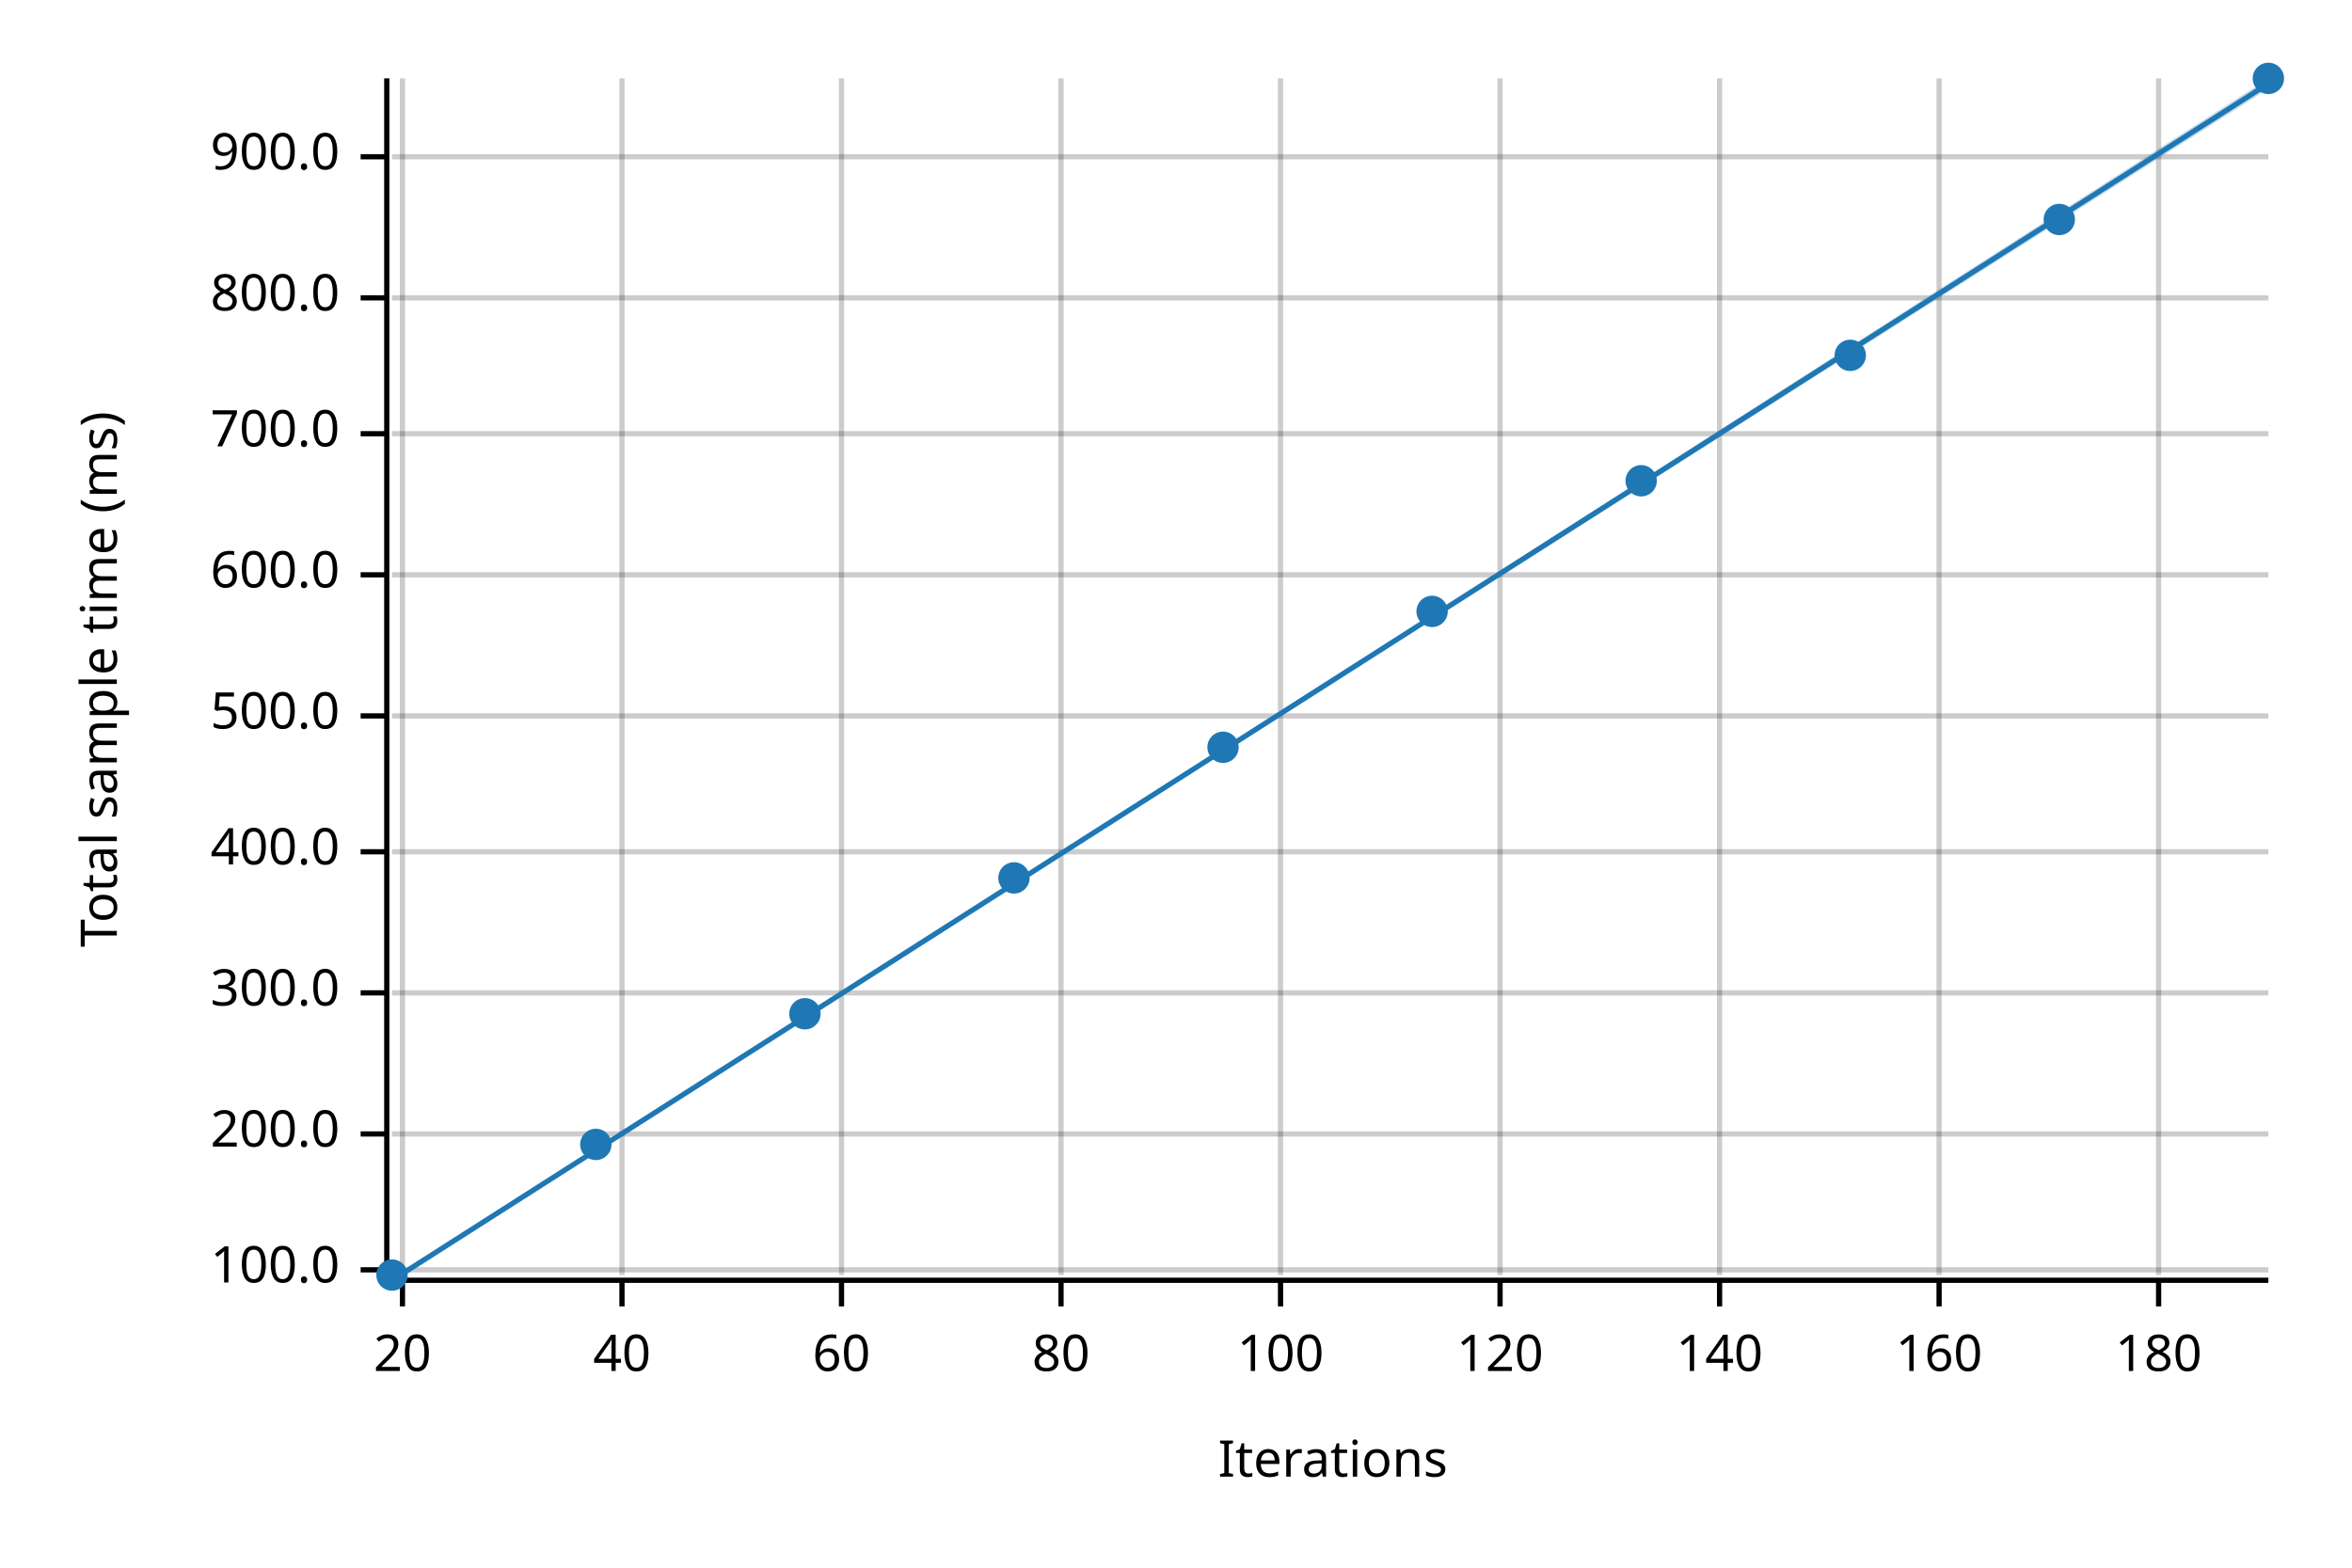
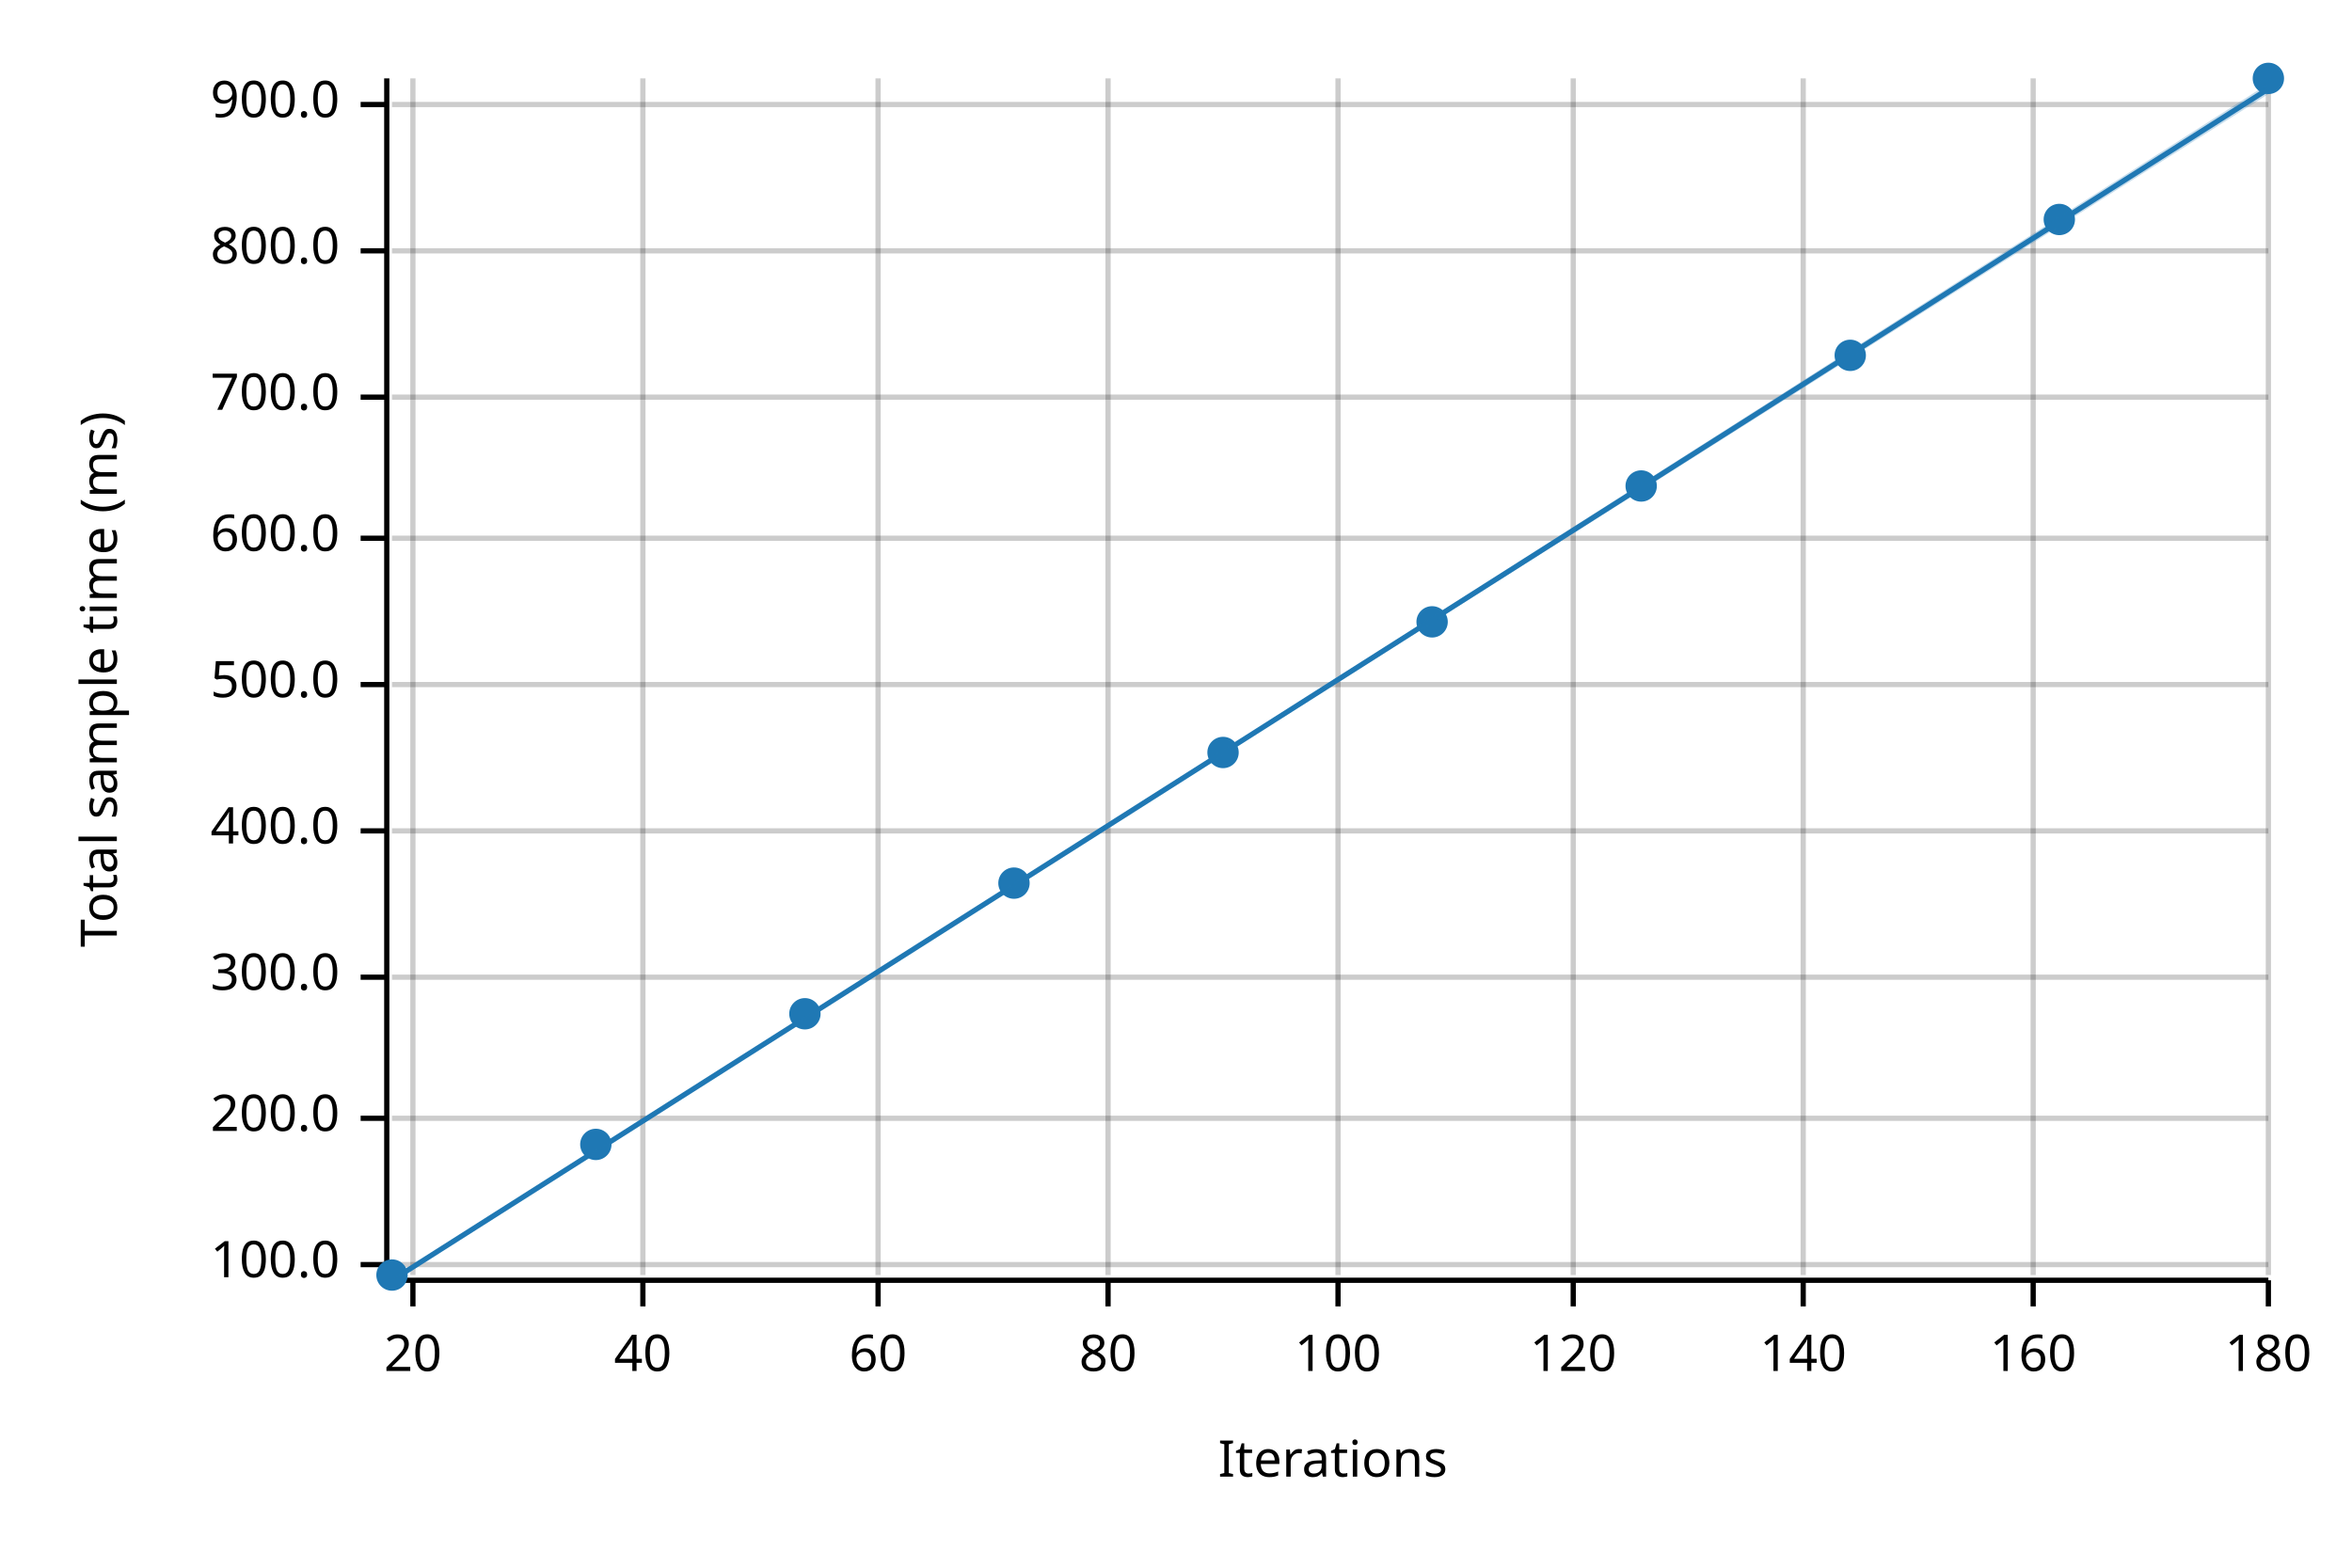
<svg xmlns="http://www.w3.org/2000/svg" width="450" height="300" viewBox="0 0 450 300">
  <text x="15" y="130" dy="0.76em" text-anchor="middle" font-family="sans-serif" font-size="9.677" opacity="1" fill="#000000" transform="rotate(270, 15, 130)">
Total sample time (ms)
</text>
  <text x="255" y="285" dy="-0.5ex" text-anchor="middle" font-family="sans-serif" font-size="9.677" opacity="1" fill="#000000">
Iterations
</text>
-   <line opacity="0.2" stroke="#000000" stroke-width="1" x1="77" y1="244" x2="77" y2="15" />
-   <line opacity="0.2" stroke="#000000" stroke-width="1" x1="119" y1="244" x2="119" y2="15" />
-   <line opacity="0.2" stroke="#000000" stroke-width="1" x1="161" y1="244" x2="161" y2="15" />
-   <line opacity="0.2" stroke="#000000" stroke-width="1" x1="203" y1="244" x2="203" y2="15" />
-   <line opacity="0.2" stroke="#000000" stroke-width="1" x1="245" y1="244" x2="245" y2="15" />
-   <line opacity="0.2" stroke="#000000" stroke-width="1" x1="287" y1="244" x2="287" y2="15" />
-   <line opacity="0.2" stroke="#000000" stroke-width="1" x1="329" y1="244" x2="329" y2="15" />
-   <line opacity="0.2" stroke="#000000" stroke-width="1" x1="371" y1="244" x2="371" y2="15" />
-   <line opacity="0.2" stroke="#000000" stroke-width="1" x1="413" y1="244" x2="413" y2="15" />
-   <line opacity="0.2" stroke="#000000" stroke-width="1" x1="75" y1="243" x2="434" y2="243" />
-   <line opacity="0.2" stroke="#000000" stroke-width="1" x1="75" y1="217" x2="434" y2="217" />
-   <line opacity="0.2" stroke="#000000" stroke-width="1" x1="75" y1="190" x2="434" y2="190" />
-   <line opacity="0.2" stroke="#000000" stroke-width="1" x1="75" y1="163" x2="434" y2="163" />
-   <line opacity="0.2" stroke="#000000" stroke-width="1" x1="75" y1="137" x2="434" y2="137" />
-   <line opacity="0.2" stroke="#000000" stroke-width="1" x1="75" y1="110" x2="434" y2="110" />
-   <line opacity="0.2" stroke="#000000" stroke-width="1" x1="75" y1="83" x2="434" y2="83" />
-   <line opacity="0.2" stroke="#000000" stroke-width="1" x1="75" y1="57" x2="434" y2="57" />
-   <line opacity="0.2" stroke="#000000" stroke-width="1" x1="75" y1="30" x2="434" y2="30" />
+   <line opacity="0.2" stroke="#000000" stroke-width="1" x1="79" y1="244" x2="79" y2="15" />
+   <line opacity="0.2" stroke="#000000" stroke-width="1" x1="123" y1="244" x2="123" y2="15" />
+   <line opacity="0.2" stroke="#000000" stroke-width="1" x1="168" y1="244" x2="168" y2="15" />
+   <line opacity="0.2" stroke="#000000" stroke-width="1" x1="212" y1="244" x2="212" y2="15" />
+   <line opacity="0.2" stroke="#000000" stroke-width="1" x1="256" y1="244" x2="256" y2="15" />
+   <line opacity="0.2" stroke="#000000" stroke-width="1" x1="301" y1="244" x2="301" y2="15" />
+   <line opacity="0.2" stroke="#000000" stroke-width="1" x1="345" y1="244" x2="345" y2="15" />
+   <line opacity="0.2" stroke="#000000" stroke-width="1" x1="389" y1="244" x2="389" y2="15" />
+   <line opacity="0.2" stroke="#000000" stroke-width="1" x1="434" y1="244" x2="434" y2="15" />
+   <line opacity="0.2" stroke="#000000" stroke-width="1" x1="75" y1="242" x2="434" y2="242" />
+   <line opacity="0.2" stroke="#000000" stroke-width="1" x1="75" y1="214" x2="434" y2="214" />
+   <line opacity="0.2" stroke="#000000" stroke-width="1" x1="75" y1="187" x2="434" y2="187" />
+   <line opacity="0.2" stroke="#000000" stroke-width="1" x1="75" y1="159" x2="434" y2="159" />
+   <line opacity="0.2" stroke="#000000" stroke-width="1" x1="75" y1="131" x2="434" y2="131" />
+   <line opacity="0.2" stroke="#000000" stroke-width="1" x1="75" y1="103" x2="434" y2="103" />
+   <line opacity="0.2" stroke="#000000" stroke-width="1" x1="75" y1="76" x2="434" y2="76" />
+   <line opacity="0.2" stroke="#000000" stroke-width="1" x1="75" y1="48" x2="434" y2="48" />
+   <line opacity="0.2" stroke="#000000" stroke-width="1" x1="75" y1="20" x2="434" y2="20" />
  <polyline fill="none" opacity="1" stroke="#000000" stroke-width="1" points="74,15 74,244 " />
-   <text x="65" y="243" dy="0.5ex" text-anchor="end" font-family="sans-serif" font-size="9.677" opacity="1" fill="#000000">
+   <text x="65" y="242" dy="0.5ex" text-anchor="end" font-family="sans-serif" font-size="9.677" opacity="1" fill="#000000">
100.0
</text>
-   <polyline fill="none" opacity="1" stroke="#000000" stroke-width="1" points="69,243 74,243 " />
-   <text x="65" y="217" dy="0.5ex" text-anchor="end" font-family="sans-serif" font-size="9.677" opacity="1" fill="#000000">
+   <polyline fill="none" opacity="1" stroke="#000000" stroke-width="1" points="69,242 74,242 " />
+   <text x="65" y="214" dy="0.5ex" text-anchor="end" font-family="sans-serif" font-size="9.677" opacity="1" fill="#000000">
200.0
</text>
-   <polyline fill="none" opacity="1" stroke="#000000" stroke-width="1" points="69,217 74,217 " />
-   <text x="65" y="190" dy="0.5ex" text-anchor="end" font-family="sans-serif" font-size="9.677" opacity="1" fill="#000000">
+   <polyline fill="none" opacity="1" stroke="#000000" stroke-width="1" points="69,214 74,214 " />
+   <text x="65" y="187" dy="0.5ex" text-anchor="end" font-family="sans-serif" font-size="9.677" opacity="1" fill="#000000">
300.0
</text>
-   <polyline fill="none" opacity="1" stroke="#000000" stroke-width="1" points="69,190 74,190 " />
-   <text x="65" y="163" dy="0.5ex" text-anchor="end" font-family="sans-serif" font-size="9.677" opacity="1" fill="#000000">
+   <polyline fill="none" opacity="1" stroke="#000000" stroke-width="1" points="69,187 74,187 " />
+   <text x="65" y="159" dy="0.5ex" text-anchor="end" font-family="sans-serif" font-size="9.677" opacity="1" fill="#000000">
400.0
</text>
-   <polyline fill="none" opacity="1" stroke="#000000" stroke-width="1" points="69,163 74,163 " />
-   <text x="65" y="137" dy="0.5ex" text-anchor="end" font-family="sans-serif" font-size="9.677" opacity="1" fill="#000000">
+   <polyline fill="none" opacity="1" stroke="#000000" stroke-width="1" points="69,159 74,159 " />
+   <text x="65" y="131" dy="0.5ex" text-anchor="end" font-family="sans-serif" font-size="9.677" opacity="1" fill="#000000">
500.0
</text>
-   <polyline fill="none" opacity="1" stroke="#000000" stroke-width="1" points="69,137 74,137 " />
-   <text x="65" y="110" dy="0.5ex" text-anchor="end" font-family="sans-serif" font-size="9.677" opacity="1" fill="#000000">
+   <polyline fill="none" opacity="1" stroke="#000000" stroke-width="1" points="69,131 74,131 " />
+   <text x="65" y="103" dy="0.5ex" text-anchor="end" font-family="sans-serif" font-size="9.677" opacity="1" fill="#000000">
600.0
</text>
-   <polyline fill="none" opacity="1" stroke="#000000" stroke-width="1" points="69,110 74,110 " />
-   <text x="65" y="83" dy="0.5ex" text-anchor="end" font-family="sans-serif" font-size="9.677" opacity="1" fill="#000000">
+   <polyline fill="none" opacity="1" stroke="#000000" stroke-width="1" points="69,103 74,103 " />
+   <text x="65" y="76" dy="0.5ex" text-anchor="end" font-family="sans-serif" font-size="9.677" opacity="1" fill="#000000">
700.0
</text>
-   <polyline fill="none" opacity="1" stroke="#000000" stroke-width="1" points="69,83 74,83 " />
-   <text x="65" y="57" dy="0.5ex" text-anchor="end" font-family="sans-serif" font-size="9.677" opacity="1" fill="#000000">
+   <polyline fill="none" opacity="1" stroke="#000000" stroke-width="1" points="69,76 74,76 " />
+   <text x="65" y="48" dy="0.5ex" text-anchor="end" font-family="sans-serif" font-size="9.677" opacity="1" fill="#000000">
800.0
</text>
-   <polyline fill="none" opacity="1" stroke="#000000" stroke-width="1" points="69,57 74,57 " />
-   <text x="65" y="30" dy="0.5ex" text-anchor="end" font-family="sans-serif" font-size="9.677" opacity="1" fill="#000000">
+   <polyline fill="none" opacity="1" stroke="#000000" stroke-width="1" points="69,48 74,48 " />
+   <text x="65" y="20" dy="0.5ex" text-anchor="end" font-family="sans-serif" font-size="9.677" opacity="1" fill="#000000">
900.0
</text>
-   <polyline fill="none" opacity="1" stroke="#000000" stroke-width="1" points="69,30 74,30 " />
+   <polyline fill="none" opacity="1" stroke="#000000" stroke-width="1" points="69,20 74,20 " />
  <polyline fill="none" opacity="1" stroke="#000000" stroke-width="1" points="75,245 434,245 " />
-   <text x="77" y="255" dy="0.76em" text-anchor="middle" font-family="sans-serif" font-size="9.677" opacity="1" fill="#000000">
+   <text x="79" y="255" dy="0.76em" text-anchor="middle" font-family="sans-serif" font-size="9.677" opacity="1" fill="#000000">
20
</text>
-   <polyline fill="none" opacity="1" stroke="#000000" stroke-width="1" points="77,245 77,250 " />
-   <text x="119" y="255" dy="0.76em" text-anchor="middle" font-family="sans-serif" font-size="9.677" opacity="1" fill="#000000">
+   <polyline fill="none" opacity="1" stroke="#000000" stroke-width="1" points="79,245 79,250 " />
+   <text x="123" y="255" dy="0.76em" text-anchor="middle" font-family="sans-serif" font-size="9.677" opacity="1" fill="#000000">
40
</text>
-   <polyline fill="none" opacity="1" stroke="#000000" stroke-width="1" points="119,245 119,250 " />
-   <text x="161" y="255" dy="0.76em" text-anchor="middle" font-family="sans-serif" font-size="9.677" opacity="1" fill="#000000">
+   <polyline fill="none" opacity="1" stroke="#000000" stroke-width="1" points="123,245 123,250 " />
+   <text x="168" y="255" dy="0.76em" text-anchor="middle" font-family="sans-serif" font-size="9.677" opacity="1" fill="#000000">
60
</text>
-   <polyline fill="none" opacity="1" stroke="#000000" stroke-width="1" points="161,245 161,250 " />
-   <text x="203" y="255" dy="0.76em" text-anchor="middle" font-family="sans-serif" font-size="9.677" opacity="1" fill="#000000">
+   <polyline fill="none" opacity="1" stroke="#000000" stroke-width="1" points="168,245 168,250 " />
+   <text x="212" y="255" dy="0.76em" text-anchor="middle" font-family="sans-serif" font-size="9.677" opacity="1" fill="#000000">
80
</text>
-   <polyline fill="none" opacity="1" stroke="#000000" stroke-width="1" points="203,245 203,250 " />
-   <text x="245" y="255" dy="0.76em" text-anchor="middle" font-family="sans-serif" font-size="9.677" opacity="1" fill="#000000">
+   <polyline fill="none" opacity="1" stroke="#000000" stroke-width="1" points="212,245 212,250 " />
+   <text x="256" y="255" dy="0.76em" text-anchor="middle" font-family="sans-serif" font-size="9.677" opacity="1" fill="#000000">
100
</text>
-   <polyline fill="none" opacity="1" stroke="#000000" stroke-width="1" points="245,245 245,250 " />
-   <text x="287" y="255" dy="0.76em" text-anchor="middle" font-family="sans-serif" font-size="9.677" opacity="1" fill="#000000">
+   <polyline fill="none" opacity="1" stroke="#000000" stroke-width="1" points="256,245 256,250 " />
+   <text x="301" y="255" dy="0.76em" text-anchor="middle" font-family="sans-serif" font-size="9.677" opacity="1" fill="#000000">
120
</text>
-   <polyline fill="none" opacity="1" stroke="#000000" stroke-width="1" points="287,245 287,250 " />
-   <text x="329" y="255" dy="0.76em" text-anchor="middle" font-family="sans-serif" font-size="9.677" opacity="1" fill="#000000">
+   <polyline fill="none" opacity="1" stroke="#000000" stroke-width="1" points="301,245 301,250 " />
+   <text x="345" y="255" dy="0.76em" text-anchor="middle" font-family="sans-serif" font-size="9.677" opacity="1" fill="#000000">
140
</text>
-   <polyline fill="none" opacity="1" stroke="#000000" stroke-width="1" points="329,245 329,250 " />
-   <text x="371" y="255" dy="0.76em" text-anchor="middle" font-family="sans-serif" font-size="9.677" opacity="1" fill="#000000">
+   <polyline fill="none" opacity="1" stroke="#000000" stroke-width="1" points="345,245 345,250 " />
+   <text x="389" y="255" dy="0.76em" text-anchor="middle" font-family="sans-serif" font-size="9.677" opacity="1" fill="#000000">
160
</text>
-   <polyline fill="none" opacity="1" stroke="#000000" stroke-width="1" points="371,245 371,250 " />
-   <text x="413" y="255" dy="0.76em" text-anchor="middle" font-family="sans-serif" font-size="9.677" opacity="1" fill="#000000">
+   <polyline fill="none" opacity="1" stroke="#000000" stroke-width="1" points="389,245 389,250 " />
+   <text x="434" y="255" dy="0.76em" text-anchor="middle" font-family="sans-serif" font-size="9.677" opacity="1" fill="#000000">
180
</text>
-   <polyline fill="none" opacity="1" stroke="#000000" stroke-width="1" points="413,245 413,250 " />
+   <polyline fill="none" opacity="1" stroke="#000000" stroke-width="1" points="434,245 434,250 " />
  <circle cx="75" cy="244" r="3" opacity="1" fill="#1F78B4" stroke="none" stroke-width="1" />
  <circle cx="114" cy="219" r="3" opacity="1" fill="#1F78B4" stroke="none" stroke-width="1" />
  <circle cx="154" cy="194" r="3" opacity="1" fill="#1F78B4" stroke="none" stroke-width="1" />
-   <circle cx="194" cy="168" r="3" opacity="1" fill="#1F78B4" stroke="none" stroke-width="1" />
-   <circle cx="234" cy="143" r="3" opacity="1" fill="#1F78B4" stroke="none" stroke-width="1" />
-   <circle cx="274" cy="117" r="3" opacity="1" fill="#1F78B4" stroke="none" stroke-width="1" />
-   <circle cx="314" cy="92" r="3" opacity="1" fill="#1F78B4" stroke="none" stroke-width="1" />
+   <circle cx="194" cy="169" r="3" opacity="1" fill="#1F78B4" stroke="none" stroke-width="1" />
+   <circle cx="234" cy="144" r="3" opacity="1" fill="#1F78B4" stroke="none" stroke-width="1" />
+   <circle cx="274" cy="119" r="3" opacity="1" fill="#1F78B4" stroke="none" stroke-width="1" />
+   <circle cx="314" cy="93" r="3" opacity="1" fill="#1F78B4" stroke="none" stroke-width="1" />
  <circle cx="354" cy="68" r="3" opacity="1" fill="#1F78B4" stroke="none" stroke-width="1" />
  <circle cx="394" cy="42" r="3" opacity="1" fill="#1F78B4" stroke="none" stroke-width="1" />
  <circle cx="434" cy="15" r="3" opacity="1" fill="#1F78B4" stroke="none" stroke-width="1" />
-   <polyline fill="none" opacity="1" stroke="#1F78B4" stroke-width="1" points="75,245 434,16 " />
-   <polygon opacity="0.25" fill="#1F78B4" points="75,245 434,17 434,15 " />
+   <polyline fill="none" opacity="1" stroke="#1F78B4" stroke-width="1" points="75,245 434,17 " />
+   <polygon opacity="0.25" fill="#1F78B4" points="75,245 434,18 434,16 " />
</svg>
